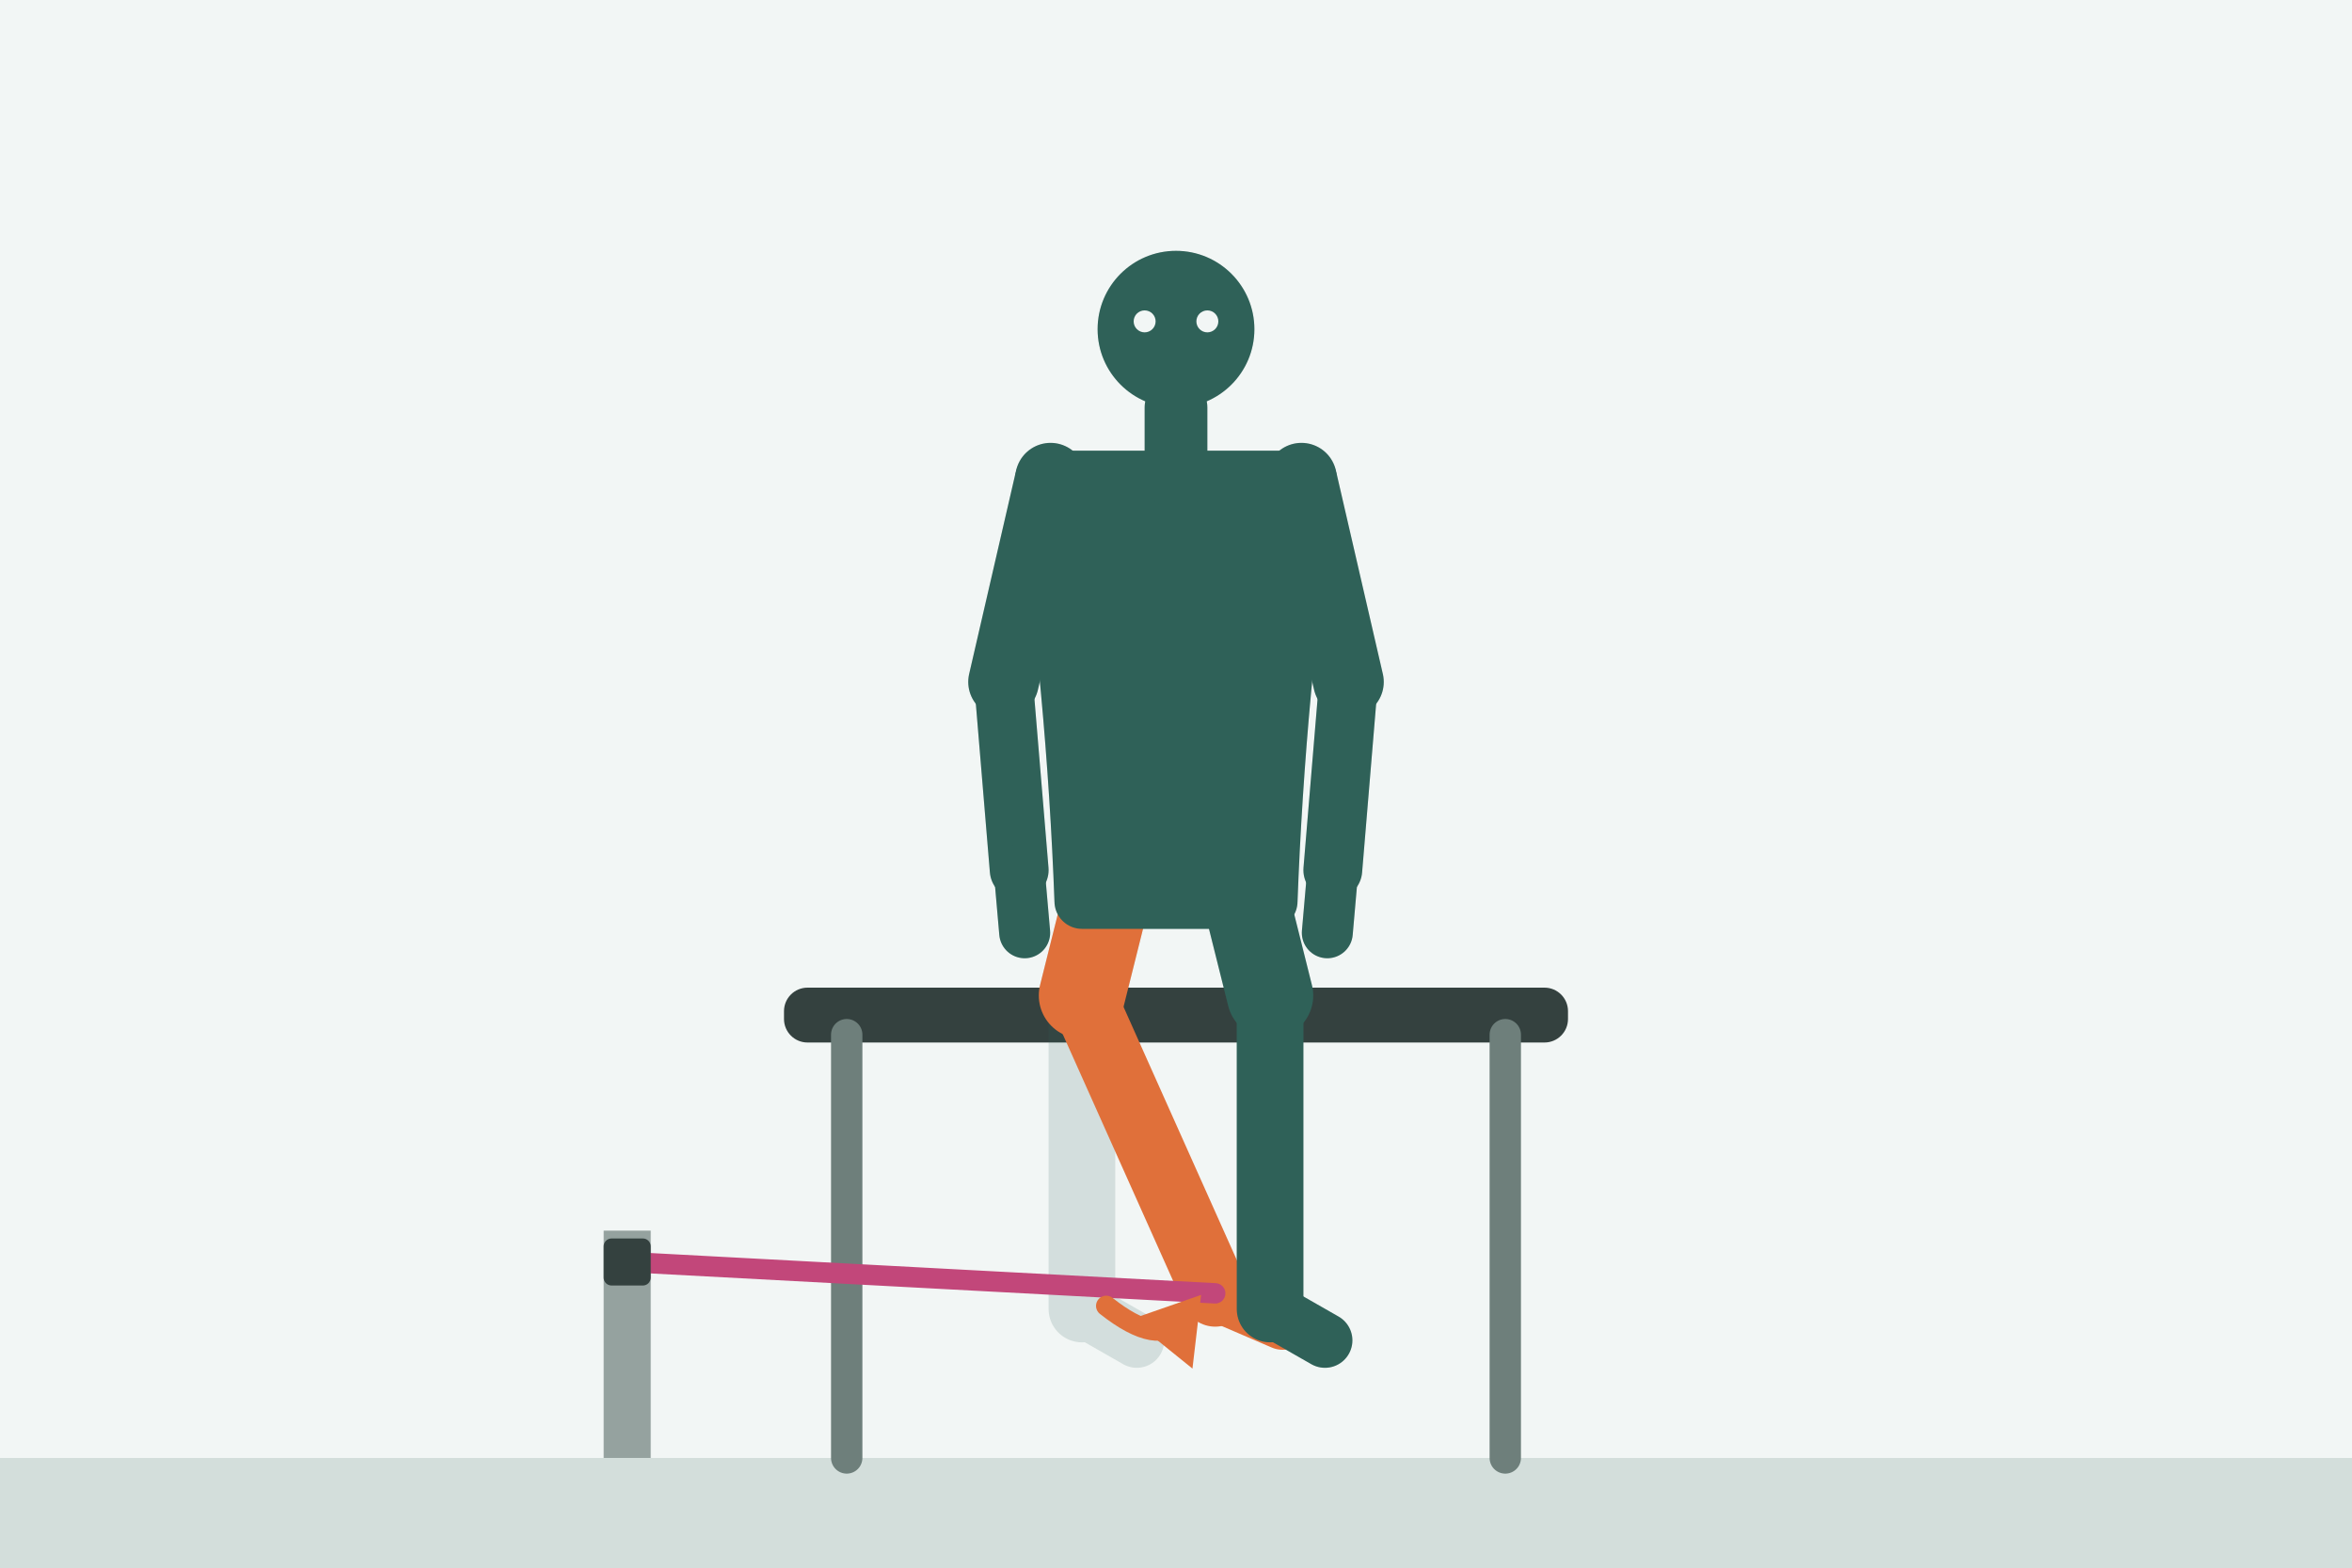
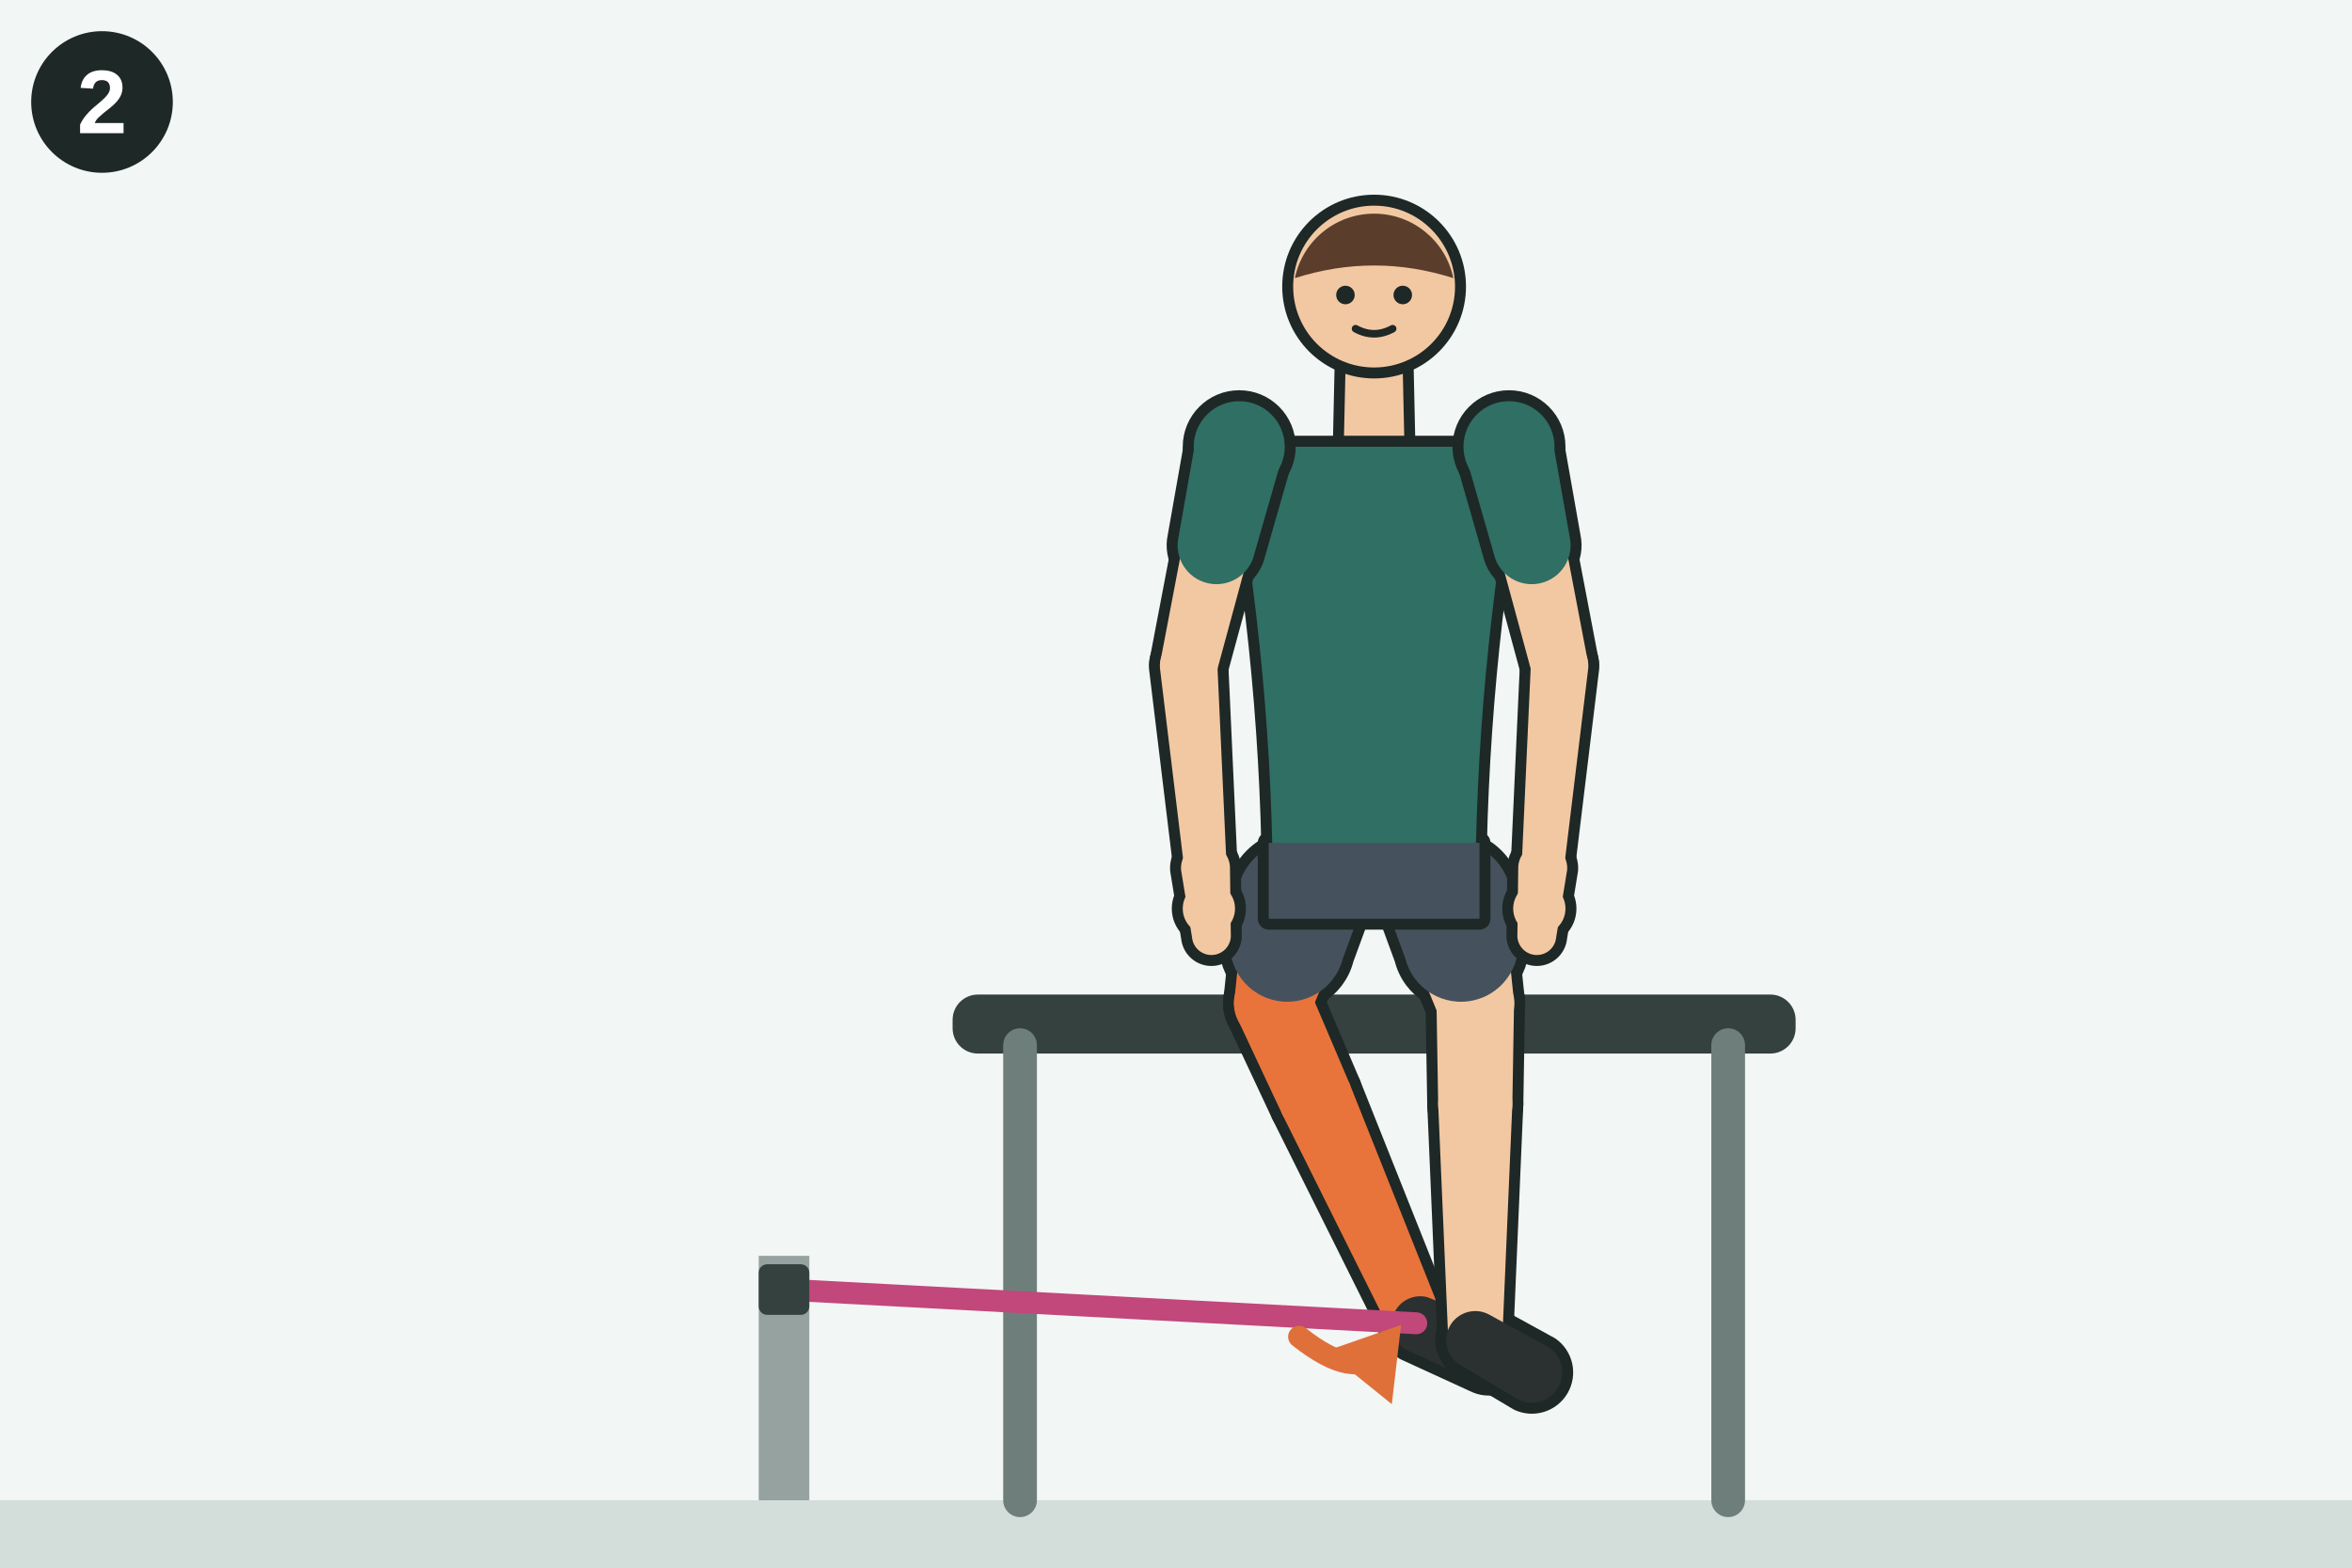
- <svg xmlns="http://www.w3.org/2000/svg" viewBox="0 0 300 200" width="300" height="200" role="img" aria-label="Extrarotazione d'anca da seduto con elastico – posizione finale">
+ <svg xmlns="http://www.w3.org/2000/svg" viewBox="-13 8 279 186" width="300" height="200" role="img" aria-label="Extrarotazione d'anca da seduto con elastico – posizione finale">
  <rect x="-200" y="-200" width="700" height="600" fill="#F2F6F5" />
  <rect x="-200" y="186" width="700" height="200" fill="#B9CBC6" opacity="0.55" />
  <rect x="100" y="126" width="100" height="7" rx="3" fill="#34413F" />
  <line x1="108" y1="132" x2="108" y2="186" stroke="#6E7F7B" stroke-width="4" stroke-linecap="round" />
  <line x1="192" y1="132" x2="192" y2="186" stroke="#6E7F7B" stroke-width="4" stroke-linecap="round" />
  <rect x="77" y="157" width="6" height="29" fill="#6E7F7B" opacity="0.7" />
-   <g opacity="0.16">
-     <line x1="141" y1="115" x2="138" y2="127" stroke="#2F6158" stroke-width="11" stroke-linecap="round" />
-     <line x1="138" y1="127" x2="138" y2="167" stroke="#2F6158" stroke-width="8.5" stroke-linecap="round" />
-     <line x1="138" y1="167" x2="145" y2="171" stroke="#2F6158" stroke-width="7" stroke-linecap="round" />
-     <line x1="159" y1="115" x2="162" y2="127" stroke="#2F6158" stroke-width="11" stroke-linecap="round" />
-     <line x1="162" y1="127" x2="162" y2="167" stroke="#2F6158" stroke-width="8.5" stroke-linecap="round" />
-     <line x1="162" y1="167" x2="169" y2="171" stroke="#2F6158" stroke-width="7" stroke-linecap="round" />
-     <path d="M138,115 L162,115 Q163,88 167,61 L133,61 Q137,88 138,115 Z" fill="#2F6158" stroke="#2F6158" stroke-width="7" stroke-linejoin="round" />
-     <line x1="150" y1="61" x2="150" y2="52" stroke="#2F6158" stroke-width="8" stroke-linecap="round" />
-     <circle cx="150" cy="42" r="10" fill="#2F6158" />
-     <circle cx="146" cy="41" r="1.4" fill="#F2F6F5" />
-     <circle cx="154" cy="41" r="1.4" fill="#F2F6F5" />
-     <line x1="134" y1="61" x2="128" y2="87" stroke="#2F6158" stroke-width="9" stroke-linecap="round" />
-     <line x1="128" y1="87" x2="130" y2="111" stroke="#2F6158" stroke-width="7.5" stroke-linecap="round" />
-     <line x1="130" y1="111" x2="130.7" y2="119" stroke="#2F6158" stroke-width="6.5" stroke-linecap="round" />
-     <line x1="166" y1="61" x2="172" y2="87" stroke="#2F6158" stroke-width="9" stroke-linecap="round" />
-     <line x1="172" y1="87" x2="170" y2="111" stroke="#2F6158" stroke-width="7.5" stroke-linecap="round" />
-     <line x1="170" y1="111" x2="169.3" y2="119" stroke="#2F6158" stroke-width="6.5" stroke-linecap="round" />
-   </g>
-   <line x1="141" y1="115" x2="138" y2="127" stroke="#E0703A" stroke-width="11" stroke-linecap="round" />
-   <line x1="138" y1="127" x2="155" y2="165" stroke="#E0703A" stroke-width="8.5" stroke-linecap="round" />
-   <line x1="155" y1="165" x2="163.6" y2="168.7" stroke="#E0703A" stroke-width="7" stroke-linecap="round" />
-   <line x1="159" y1="115" x2="162" y2="127" stroke="#2F6158" stroke-width="11" stroke-linecap="round" />
-   <line x1="162" y1="127" x2="162" y2="167" stroke="#2F6158" stroke-width="8.5" stroke-linecap="round" />
-   <line x1="162" y1="167" x2="169" y2="171" stroke="#2F6158" stroke-width="7" stroke-linecap="round" />
-   <path d="M138,115 L162,115 Q163,88 167,61 L133,61 Q137,88 138,115 Z" fill="#2F6158" stroke="#2F6158" stroke-width="7" stroke-linejoin="round" />
-   <line x1="150" y1="61" x2="150" y2="52" stroke="#2F6158" stroke-width="8" stroke-linecap="round" />
-   <circle cx="150" cy="42" r="10" fill="#2F6158" />
-   <circle cx="146" cy="41" r="1.4" fill="#F2F6F5" />
-   <circle cx="154" cy="41" r="1.4" fill="#F2F6F5" />
-   <line x1="134" y1="61" x2="128" y2="87" stroke="#2F6158" stroke-width="9" stroke-linecap="round" />
-   <line x1="128" y1="87" x2="130" y2="111" stroke="#2F6158" stroke-width="7.5" stroke-linecap="round" />
-   <line x1="130" y1="111" x2="130.7" y2="119" stroke="#2F6158" stroke-width="6.5" stroke-linecap="round" />
-   <line x1="166" y1="61" x2="172" y2="87" stroke="#2F6158" stroke-width="9" stroke-linecap="round" />
-   <line x1="172" y1="87" x2="170" y2="111" stroke="#2F6158" stroke-width="7.5" stroke-linecap="round" />
-   <line x1="170" y1="111" x2="169.3" y2="119" stroke="#2F6158" stroke-width="6.5" stroke-linecap="round" />
+   <path d="M134.8,113.4 L133.5,125.9 A4.6 4.6 0 0 0 142.5,128.1 L147.2,116.6 A6.4 6.4 0 0 0 134.8,113.4 Z" fill="#E8743B" stroke="#1E2826" stroke-width="2.6" stroke-linejoin="round" />
+   <path d="M133.8,128.9 L139.1,140.2 A4.4 4.4 0 0 0 147.1,136.6 L142.2,125.1 A4.6 4.6 0 0 0 133.8,128.9 Z" fill="#E8743B" stroke="#1E2826" stroke-width="2.6" stroke-linejoin="round" />
+   <path d="M139.1,140.2 L152.1,166.3 A3.2 3.2 0 0 0 157.9,163.7 L147.1,136.6 A4.4 4.4 0 0 0 139.1,140.2 Z" fill="#E8743B" stroke="#1E2826" stroke-width="2.6" stroke-linejoin="round" />
+   <path d="M153.7,168.1 L162.2,172 A3.6 3.6 0 0 0 165,165.3 L156.3,161.9 A3.4 3.4 0 0 0 153.7,168.1 Z" fill="#2B3130" stroke="#1E2826" stroke-width="2.6" stroke-linejoin="round" />
+   <circle cx="141" cy="115" r="7.2" fill="#45525E" stroke="#1E2826" stroke-width="2.6" stroke-linejoin="round" />
+   <path d="M133.9,113.2 L133.1,118.4 A6.8 6.8 0 0 0 146.3,121.7 L148.1,116.8 A7.3 7.3 0 0 0 133.9,113.2 Z" fill="#45525E" stroke="#1E2826" stroke-width="2.6" stroke-linejoin="round" />
+   <path d="M134.8,113.4 L133.5,125.9 A4.6 4.6 0 0 0 142.5,128.1 L147.2,116.6 A6.4 6.4 0 0 0 134.8,113.4 Z" fill="#E8743B" />
+   <path d="M133.8,128.9 L139.1,140.2 A4.4 4.4 0 0 0 147.1,136.6 L142.2,125.1 A4.6 4.6 0 0 0 133.8,128.9 Z" fill="#E8743B" />
+   <path d="M139.1,140.2 L152.1,166.3 A3.2 3.2 0 0 0 157.9,163.7 L147.1,136.6 A4.4 4.4 0 0 0 139.1,140.2 Z" fill="#E8743B" />
+   <path d="M153.7,168.1 L162.2,172 A3.6 3.6 0 0 0 165,165.3 L156.3,161.9 A3.4 3.4 0 0 0 153.7,168.1 Z" fill="#2B3130" />
+   <circle cx="141" cy="115" r="7.2" fill="#45525E" />
+   <path d="M133.9,113.2 L133.1,118.4 A6.8 6.8 0 0 0 146.3,121.7 L148.1,116.8 A7.3 7.3 0 0 0 133.9,113.2 Z" fill="#45525E" />
+   <path d="M152.8,116.6 L157.5,128.1 A4.6 4.6 0 0 0 166.5,125.9 L165.2,113.4 A6.4 6.4 0 0 0 152.8,116.6 Z" fill="#F2C8A2" stroke="#1E2826" stroke-width="2.6" stroke-linejoin="round" />
+   <path d="M157.4,127 L157.6,139 A4.4 4.4 0 0 0 166.4,139 L166.6,127 A4.6 4.6 0 0 0 157.4,127 Z" fill="#F2C8A2" stroke="#1E2826" stroke-width="2.6" stroke-linejoin="round" />
+   <path d="M157.6,139 L158.8,167 A3.2 3.2 0 0 0 165.2,167 L166.4,139 A4.4 4.4 0 0 0 157.6,139 Z" fill="#F2C8A2" stroke="#1E2826" stroke-width="2.6" stroke-linejoin="round" />
+   <path d="M160.3,170 L167.2,174.1 A3.6 3.6 0 0 0 170.8,167.9 L163.7,164 A3.4 3.4 0 0 0 160.3,170 Z" fill="#2B3130" stroke="#1E2826" stroke-width="2.6" stroke-linejoin="round" />
+   <circle cx="159" cy="115" r="7.2" fill="#45525E" stroke="#1E2826" stroke-width="2.6" stroke-linejoin="round" />
+   <path d="M151.9,116.8 L153.7,121.7 A6.8 6.8 0 0 0 166.9,118.4 L166.1,113.2 A7.3 7.3 0 0 0 151.9,116.8 Z" fill="#45525E" stroke="#1E2826" stroke-width="2.6" stroke-linejoin="round" />
+   <path d="M152.8,116.6 L157.5,128.1 A4.6 4.6 0 0 0 166.5,125.9 L165.2,113.4 A6.4 6.4 0 0 0 152.8,116.6 Z" fill="#F2C8A2" />
+   <path d="M157.4,127 L157.6,139 A4.4 4.4 0 0 0 166.4,139 L166.6,127 A4.6 4.6 0 0 0 157.4,127 Z" fill="#F2C8A2" />
+   <path d="M157.6,139 L158.8,167 A3.2 3.2 0 0 0 165.2,167 L166.4,139 A4.4 4.4 0 0 0 157.6,139 Z" fill="#F2C8A2" />
+   <path d="M160.3,170 L167.2,174.1 A3.6 3.6 0 0 0 170.8,167.9 L163.7,164 A3.4 3.4 0 0 0 160.3,170 Z" fill="#2B3130" />
+   <circle cx="159" cy="115" r="7.2" fill="#45525E" />
+   <path d="M151.9,116.8 L153.7,121.7 A6.8 6.8 0 0 0 166.9,118.4 L166.1,113.2 A7.3 7.3 0 0 0 151.9,116.8 Z" fill="#45525E" />
+   <path d="M153.6,61 L153.4,52 A3.4 3.4 0 0 0 146.6,52 L146.4,61 A3.6 3.6 0 0 0 153.6,61 Z" fill="#F2C8A2" stroke="#1E2826" stroke-width="2.6" stroke-linejoin="round" />
+   <path d="M153.6,61 L153.4,52 A3.4 3.4 0 0 0 146.6,52 L146.4,61 A3.6 3.6 0 0 0 153.6,61 Z" fill="#F2C8A2" />
+   <path d="M138,115 L162,115 Q162,88 167,61 Q150,61 133,61 Q138,88 138,115 Z" fill="#2F6F64" stroke="#1E2826" stroke-width="2.6" stroke-linejoin="round" />
+   <path d="M137.5,117 L162.5,117 L162.5,108 L137.5,108 Z" fill="#45525E" stroke="#1E2826" stroke-width="2.6" stroke-linejoin="round" />
+   <path d="M138,115 L162,115 Q162,88 167,61 Q150,61 133,61 Q138,88 138,115 Z" fill="#2F6F64" />
+   <path d="M137.5,117 L162.5,117 L162.5,108 L137.5,108 Z" fill="#45525E" />
+   <circle cx="150" cy="42" r="9.6" fill="#F2C8A2" stroke="#1E2826" stroke-width="2.6" stroke-linejoin="round" />
+   <circle cx="150" cy="42" r="9.6" fill="#F2C8A2" />
+   <path d="M140.6,41 A9.6 9.6 0 0 1 159.4,41 Q150,38 140.6,41 Z" fill="#5A3E2B" />
+   <circle cx="146.6" cy="43" r="1.1" fill="#1E2826" />
+   <circle cx="153.4" cy="43" r="1.1" fill="#1E2826" />
+   <path d="M147.8,47 Q150,48.2 152.2,47" fill="none" stroke="#1E2826" stroke-width="0.9" stroke-linecap="round" />
+   <path d="M129.7,60 L124.7,86.2 A3.4 3.4 0 0 0 131.3,87.8 L138.3,62 A4.4 4.4 0 0 0 129.7,60 Z" fill="#F2C8A2" stroke="#1E2826" stroke-width="2.6" stroke-linejoin="round" />
+   <path d="M124.6,87.3 L127.5,111.2 A2.5 2.5 0 0 0 132.5,110.8 L131.4,86.7 A3.4 3.4 0 0 0 124.6,87.3 Z" fill="#F2C8A2" stroke="#1E2826" stroke-width="2.6" stroke-linejoin="round" />
+   <path d="M127.1,111.2 L128.4,119.2 A2.3 2.3 0 0 0 133,118.8 L132.9,110.8 A2.9 2.9 0 0 0 127.1,111.2 Z" fill="#F2C8A2" stroke="#1E2826" stroke-width="2.6" stroke-linejoin="round" />
+   <circle cx="130.4" cy="115.8" r="3.1" fill="#F2C8A2" stroke="#1E2826" stroke-width="2.6" stroke-linejoin="round" />
+   <circle cx="134" cy="61" r="5.4" fill="#2F6F64" stroke="#1E2826" stroke-width="2.6" stroke-linejoin="round" />
+   <path d="M128.9,59.8 L126.8,71.7 A4.6 4.6 0 0 0 135.8,73.7 L139.1,62.2 A5.2 5.2 0 0 0 128.9,59.8 Z" fill="#2F6F64" stroke="#1E2826" stroke-width="2.6" stroke-linejoin="round" />
+   <path d="M129.7,60 L124.7,86.2 A3.4 3.4 0 0 0 131.3,87.8 L138.3,62 A4.4 4.4 0 0 0 129.7,60 Z" fill="#F2C8A2" />
+   <path d="M124.6,87.3 L127.5,111.2 A2.5 2.5 0 0 0 132.5,110.8 L131.4,86.7 A3.4 3.4 0 0 0 124.6,87.3 Z" fill="#F2C8A2" />
+   <path d="M127.1,111.2 L128.4,119.2 A2.3 2.3 0 0 0 133,118.8 L132.9,110.8 A2.9 2.9 0 0 0 127.1,111.2 Z" fill="#F2C8A2" />
+   <circle cx="130.4" cy="115.8" r="3.1" fill="#F2C8A2" />
+   <circle cx="134" cy="61" r="5.4" fill="#2F6F64" />
+   <path d="M128.9,59.8 L126.8,71.7 A4.6 4.6 0 0 0 135.8,73.7 L139.1,62.2 A5.2 5.2 0 0 0 128.9,59.8 Z" fill="#2F6F64" />
+   <path d="M161.7,62 L168.7,87.8 A3.4 3.4 0 0 0 175.3,86.2 L170.3,60 A4.4 4.4 0 0 0 161.7,62 Z" fill="#F2C8A2" stroke="#1E2826" stroke-width="2.6" stroke-linejoin="round" />
+   <path d="M168.6,86.7 L167.5,110.8 A2.5 2.5 0 0 0 172.5,111.2 L175.4,87.3 A3.4 3.4 0 0 0 168.6,86.7 Z" fill="#F2C8A2" stroke="#1E2826" stroke-width="2.6" stroke-linejoin="round" />
+   <path d="M167.1,110.8 L167,118.8 A2.3 2.3 0 0 0 171.6,119.2 L172.9,111.2 A2.9 2.9 0 0 0 167.1,110.8 Z" fill="#F2C8A2" stroke="#1E2826" stroke-width="2.6" stroke-linejoin="round" />
+   <circle cx="169.6" cy="115.8" r="3.1" fill="#F2C8A2" stroke="#1E2826" stroke-width="2.6" stroke-linejoin="round" />
+   <circle cx="166" cy="61" r="5.4" fill="#2F6F64" stroke="#1E2826" stroke-width="2.6" stroke-linejoin="round" />
+   <path d="M160.9,62.2 L164.2,73.7 A4.6 4.6 0 0 0 173.2,71.7 L171.1,59.8 A5.2 5.2 0 0 0 160.9,62.2 Z" fill="#2F6F64" stroke="#1E2826" stroke-width="2.6" stroke-linejoin="round" />
+   <path d="M161.7,62 L168.7,87.8 A3.4 3.4 0 0 0 175.3,86.2 L170.3,60 A4.4 4.4 0 0 0 161.7,62 Z" fill="#F2C8A2" />
+   <path d="M168.6,86.7 L167.5,110.8 A2.5 2.5 0 0 0 172.5,111.2 L175.4,87.3 A3.4 3.4 0 0 0 168.6,86.7 Z" fill="#F2C8A2" />
+   <path d="M167.1,110.8 L167,118.8 A2.3 2.3 0 0 0 171.6,119.2 L172.9,111.2 A2.9 2.9 0 0 0 167.1,110.8 Z" fill="#F2C8A2" />
+   <circle cx="169.6" cy="115.8" r="3.1" fill="#F2C8A2" />
+   <circle cx="166" cy="61" r="5.4" fill="#2F6F64" />
+   <path d="M160.9,62.2 L164.2,73.7 A4.6 4.6 0 0 0 173.2,71.7 L171.1,59.8 A5.2 5.2 0 0 0 160.9,62.2 Z" fill="#2F6F64" />
  <line x1="80" y1="161" x2="155" y2="165" stroke="#C2477A" stroke-width="2.6" stroke-linecap="round" />
  <rect x="77" y="158" width="6" height="6" rx="1" fill="#34413F" />
  <path d="M141.1,166.6 Q147.8,171.9 150.7,168.3" fill="none" stroke="#E0703A" stroke-width="2.6" stroke-linecap="round" stroke-dasharray="0" />
  <path d="M153.2,165.2 L152.1,174.6 L144.3,168.3 Z" fill="#E0703A" />
+   <circle cx="-0.9" cy="20.1" r="8.4" fill="#1E2826" />
+   <text x="-0.9" y="23.8" font-family="Public Sans,Segoe UI,Arial,sans-serif" font-size="10.7" font-weight="800" fill="#fff" text-anchor="middle">2</text>
</svg>
